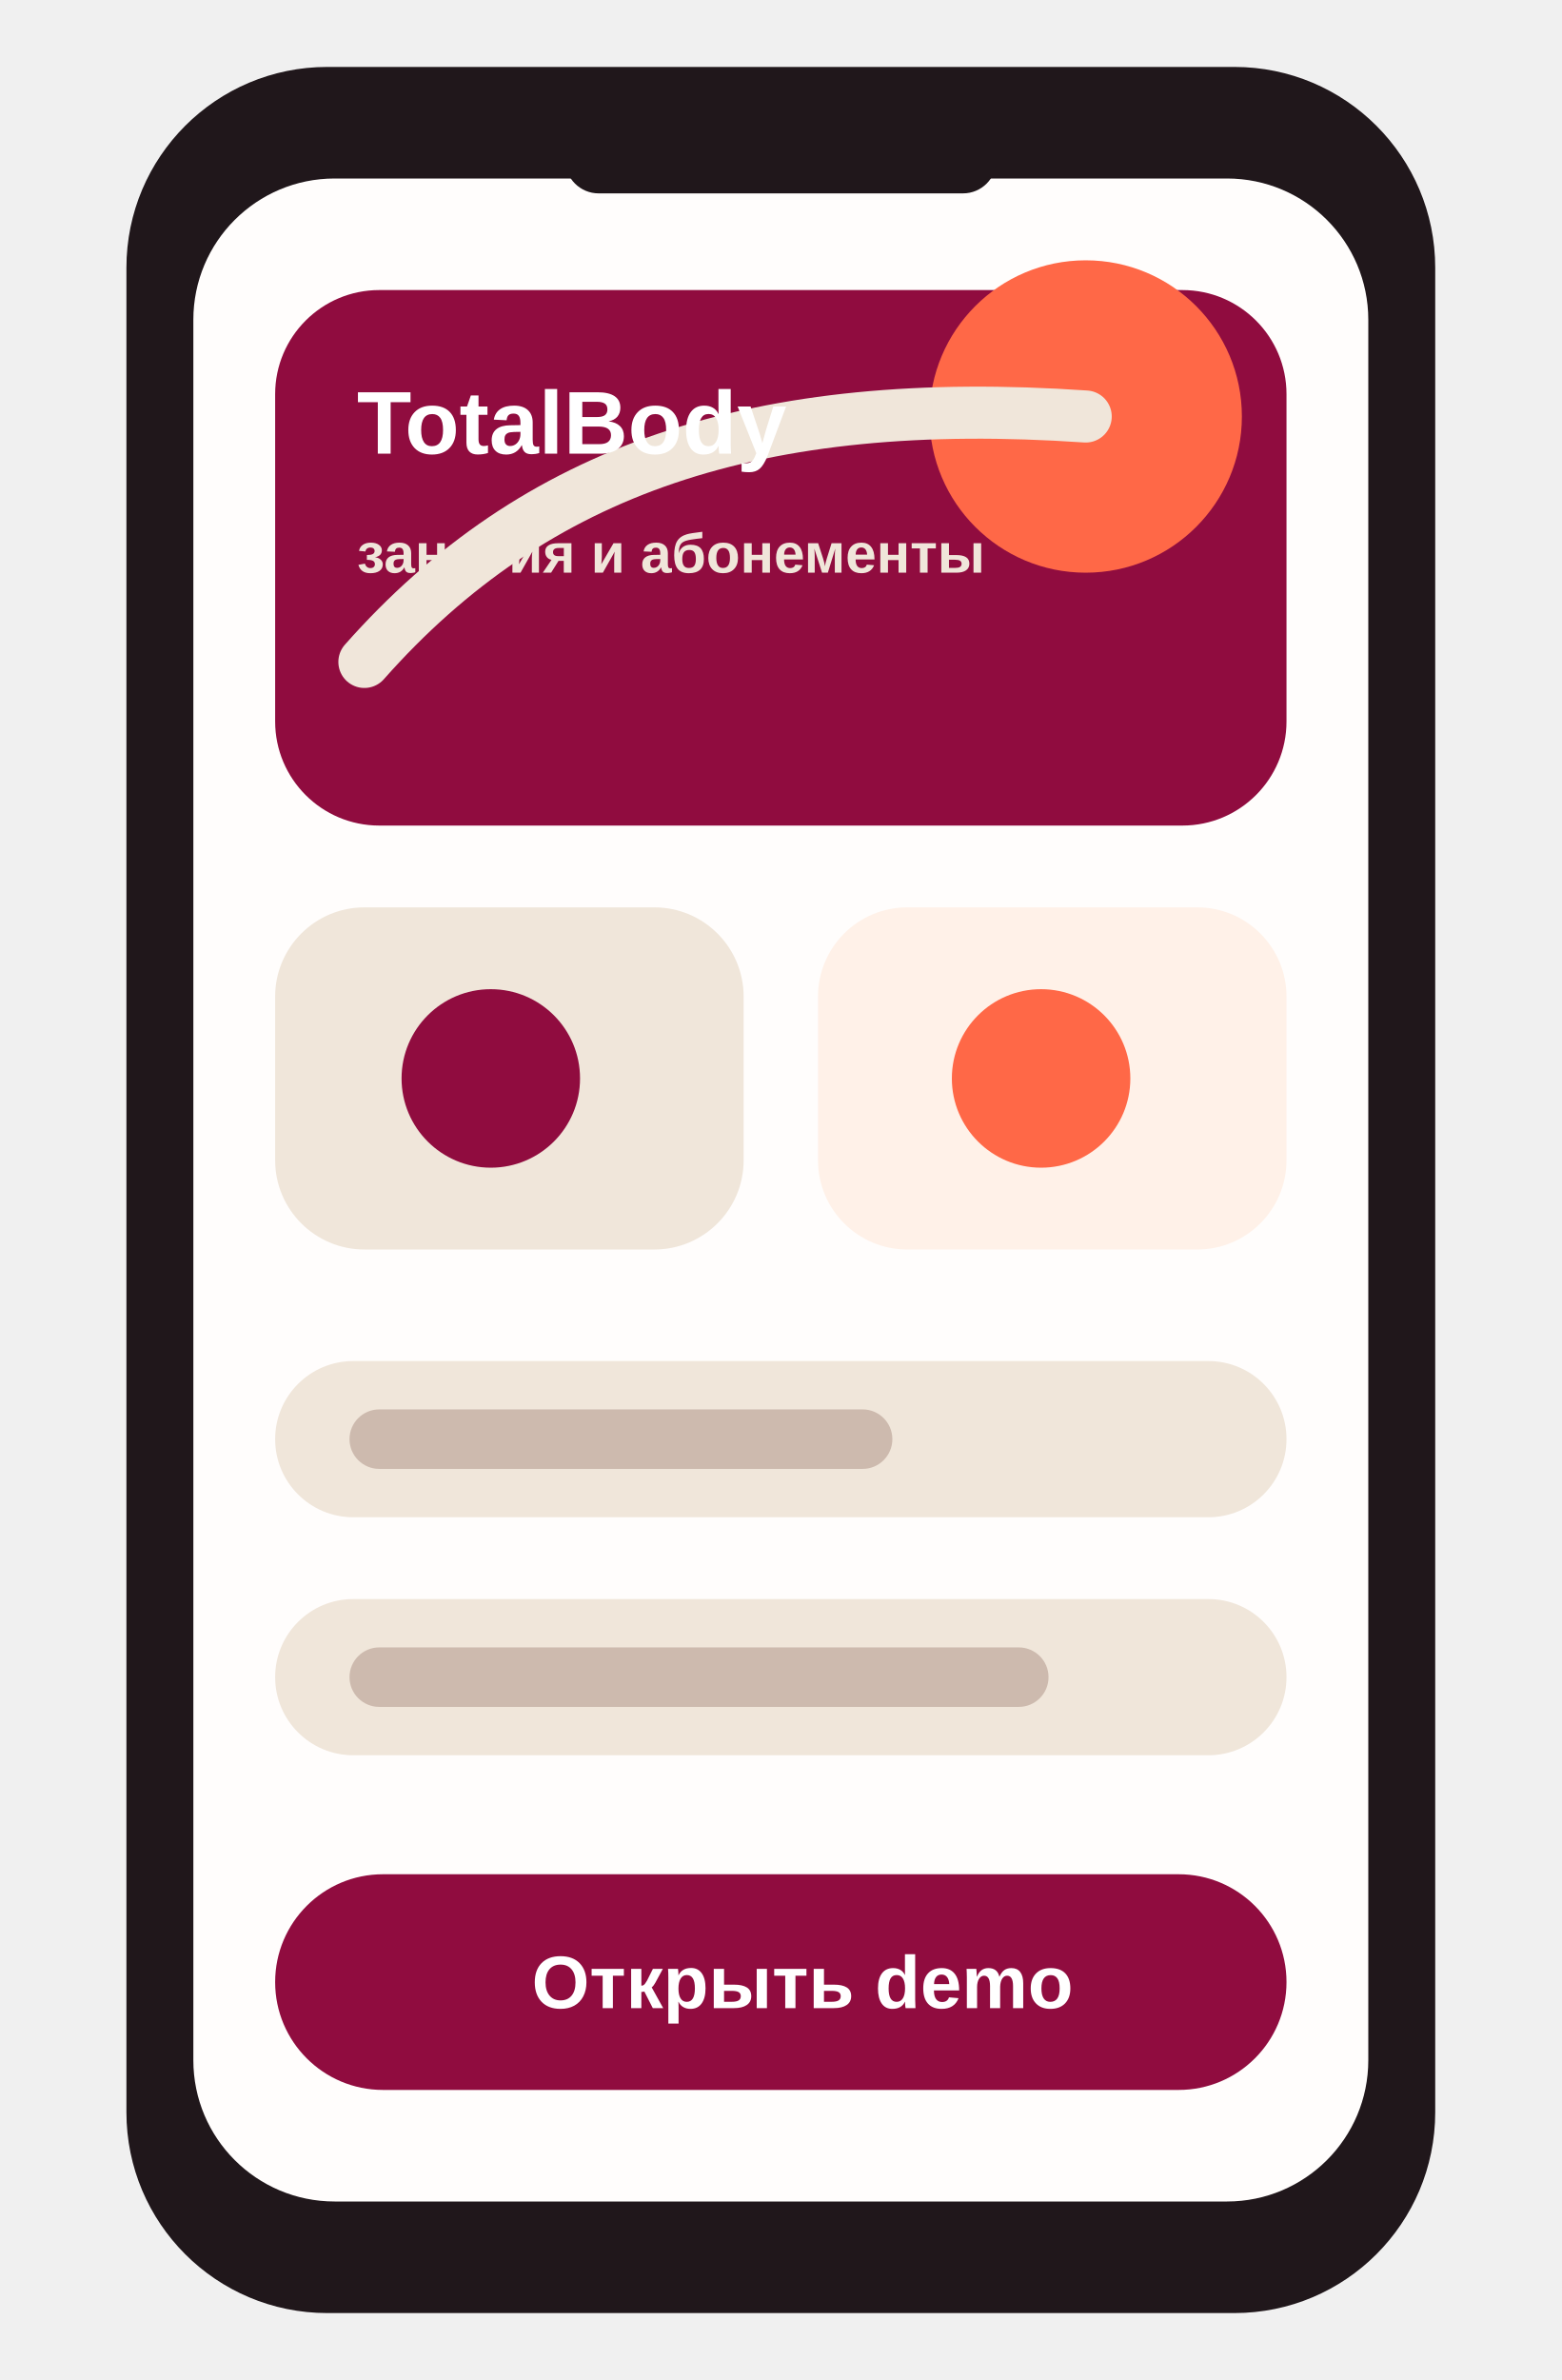
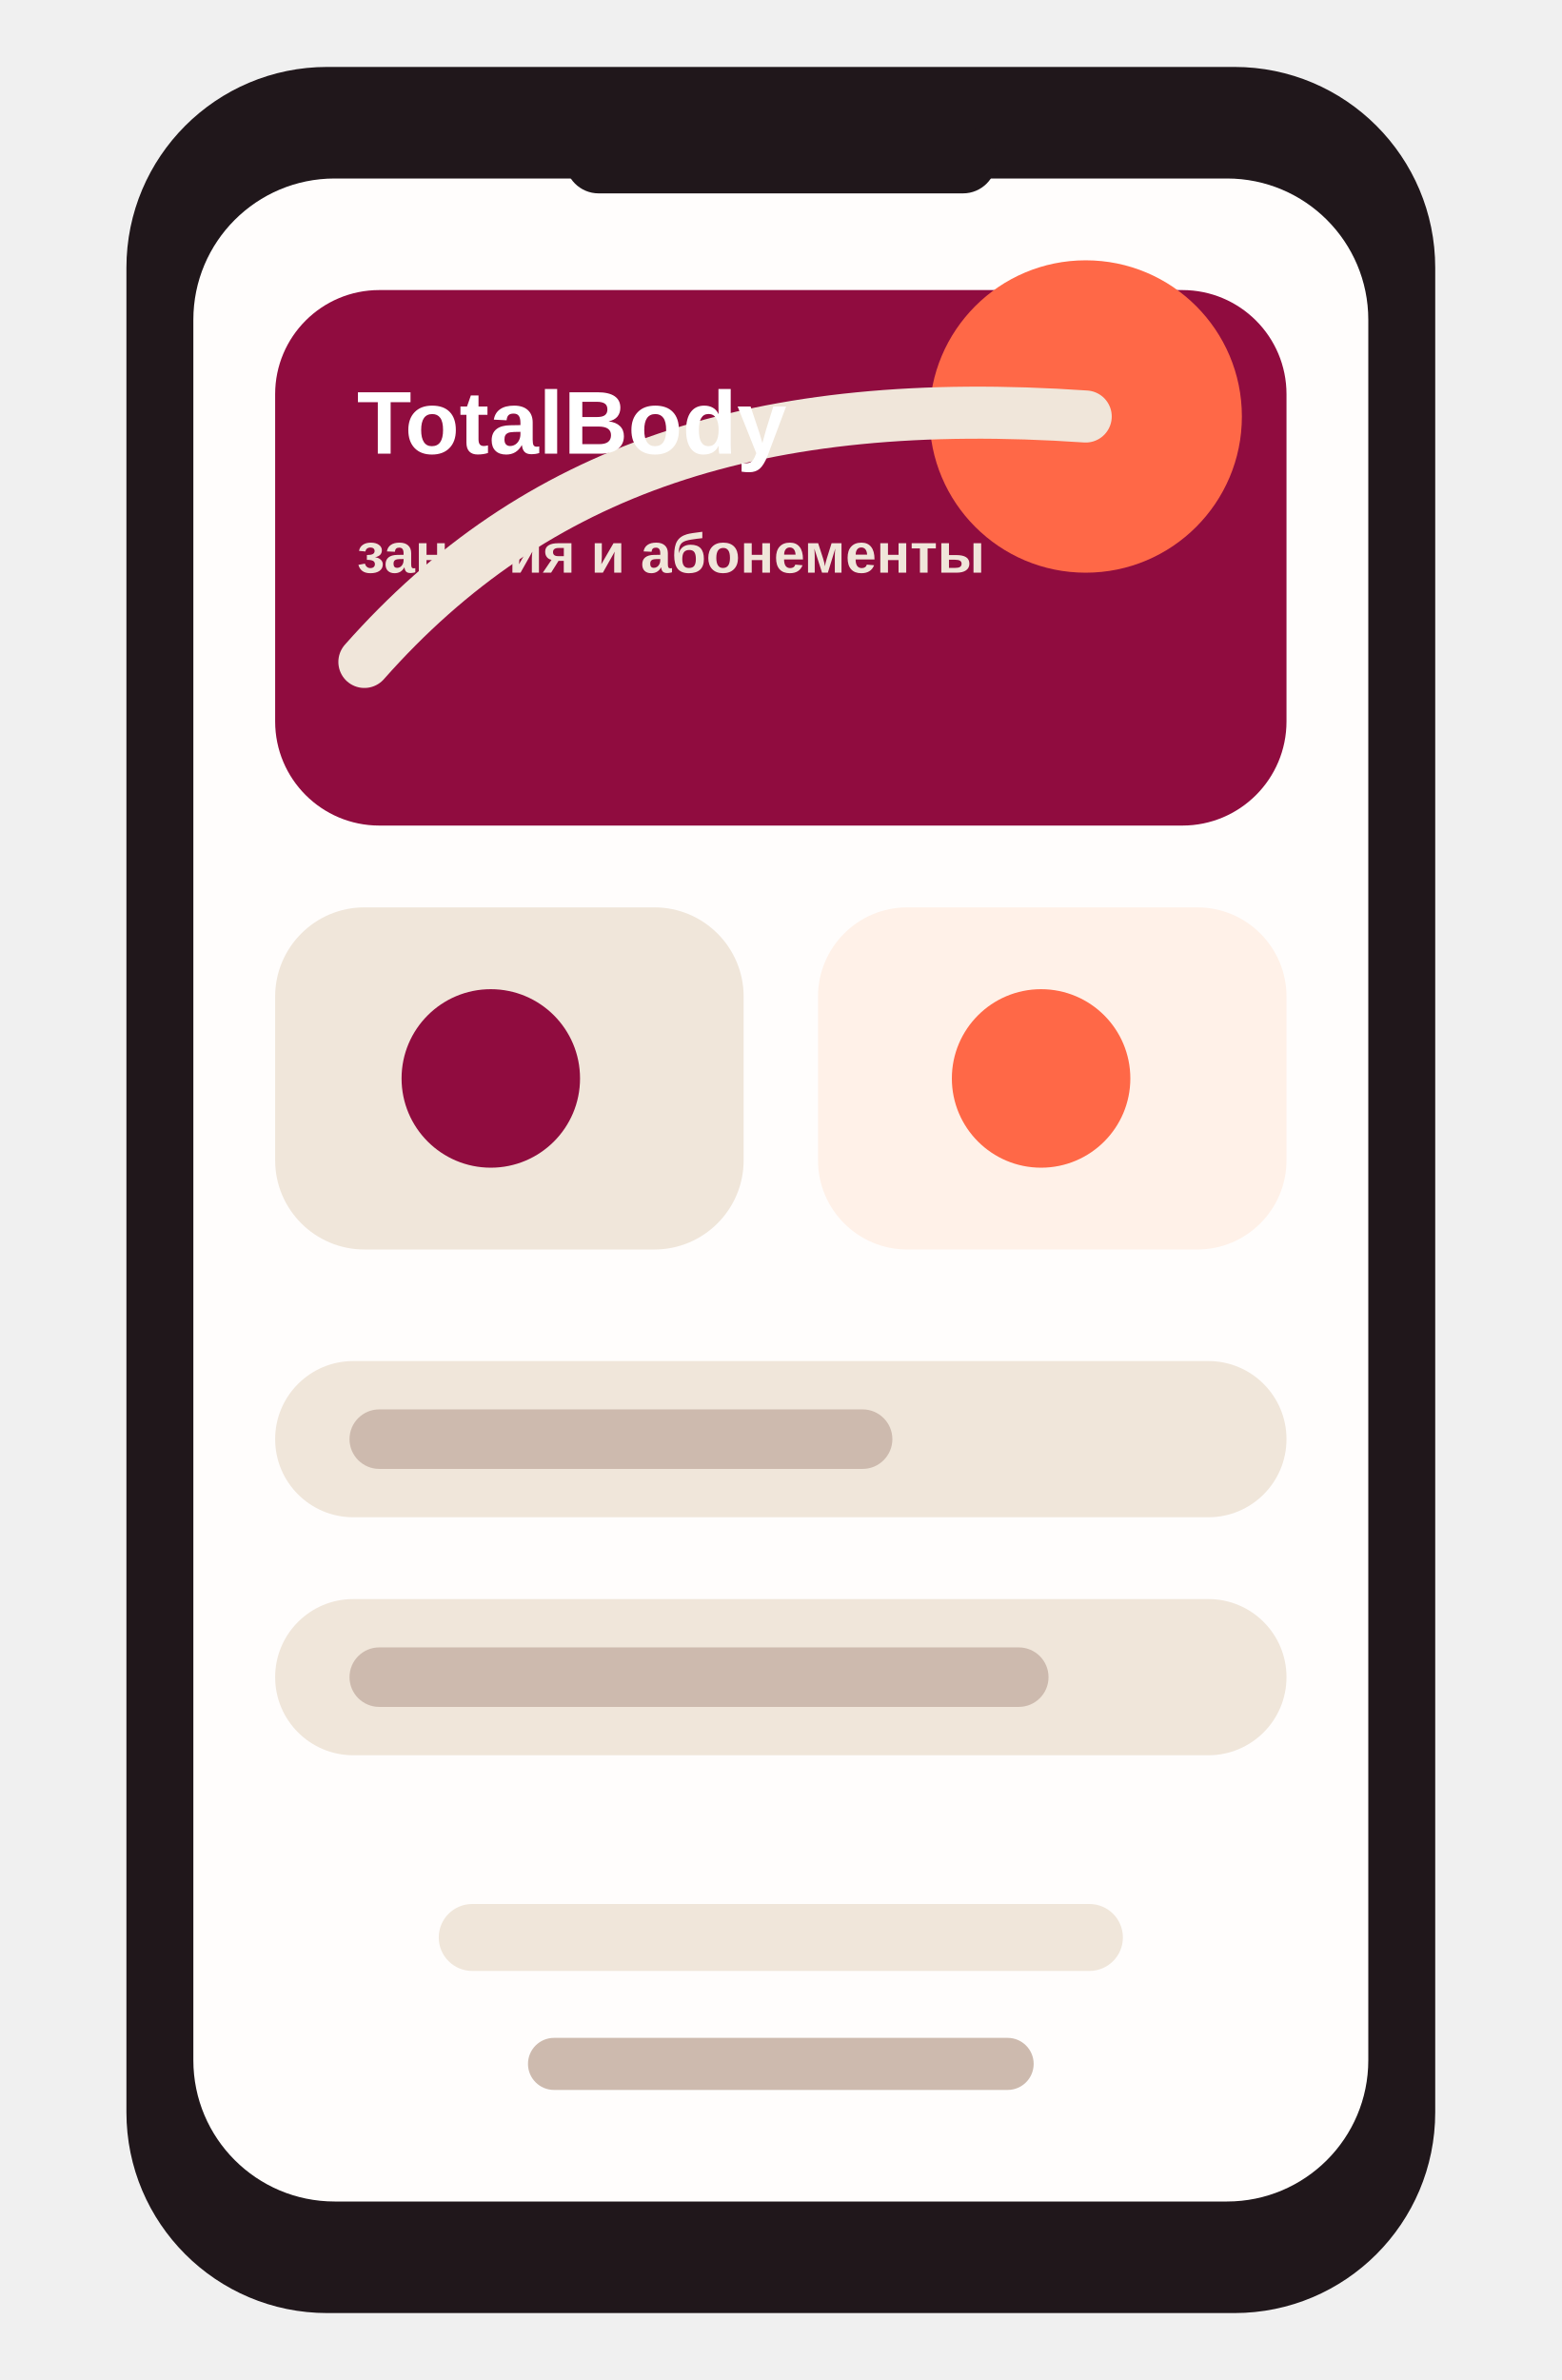
<svg xmlns="http://www.w3.org/2000/svg" width="420" height="640" viewBox="0 0 420 640" fill="none">
  <rect x="34" y="18" width="352" height="604" rx="54" fill="#20171B" />
  <rect x="52" y="48" width="316" height="544" rx="38" fill="#FFFDFC" />
  <rect x="152" y="34" width="116" height="18" rx="9" fill="#20171B" />
  <rect x="74" y="78" width="272" height="144" rx="28" fill="#900C3F" />
  <circle cx="292" cy="112" r="42" fill="#FF6847" />
  <path d="M98 178C144 126 204 106 292 112" stroke="#F0E6DA" stroke-width="14" stroke-linecap="round" />
  <text x="96" y="122" fill="#FFFFFF" font-family="Arial, sans-serif" font-size="24" font-weight="700">TotalBody</text>
  <text x="96" y="154" fill="#F0E6DA" font-family="Arial, sans-serif" font-size="15" font-weight="700">занятия и абонементы</text>
  <rect x="74" y="244" width="126" height="92" rx="24" fill="#F0E6DA" />
  <rect x="220" y="244" width="126" height="92" rx="24" fill="#FFF1E8" />
  <circle cx="132" cy="290" r="24" fill="#900C3F" />
  <circle cx="280" cy="290" r="24" fill="#FF6847" />
  <rect x="74" y="366" width="272" height="42" rx="21" fill="#F0E6DA" />
  <rect x="94" y="379" width="146" height="16" rx="8" fill="#CDBAAE" />
  <rect x="74" y="430" width="272" height="42" rx="21" fill="#F0E6DA" />
  <rect x="94" y="443" width="188" height="16" rx="8" fill="#CDBAAE" />
-   <rect x="74" y="504" width="272" height="58" rx="29" fill="#900C3F" />
-   <text x="143" y="540" fill="#FFFFFF" font-family="Arial, sans-serif" font-size="20" font-weight="700">Открыть demo</text>
+   <rect x="118" y="512" width="184" height="18" rx="9" fill="#F0E6DA" />
+   <rect x="142" y="548" width="136" height="14" rx="7" fill="#CDBAAE" />
</svg>
